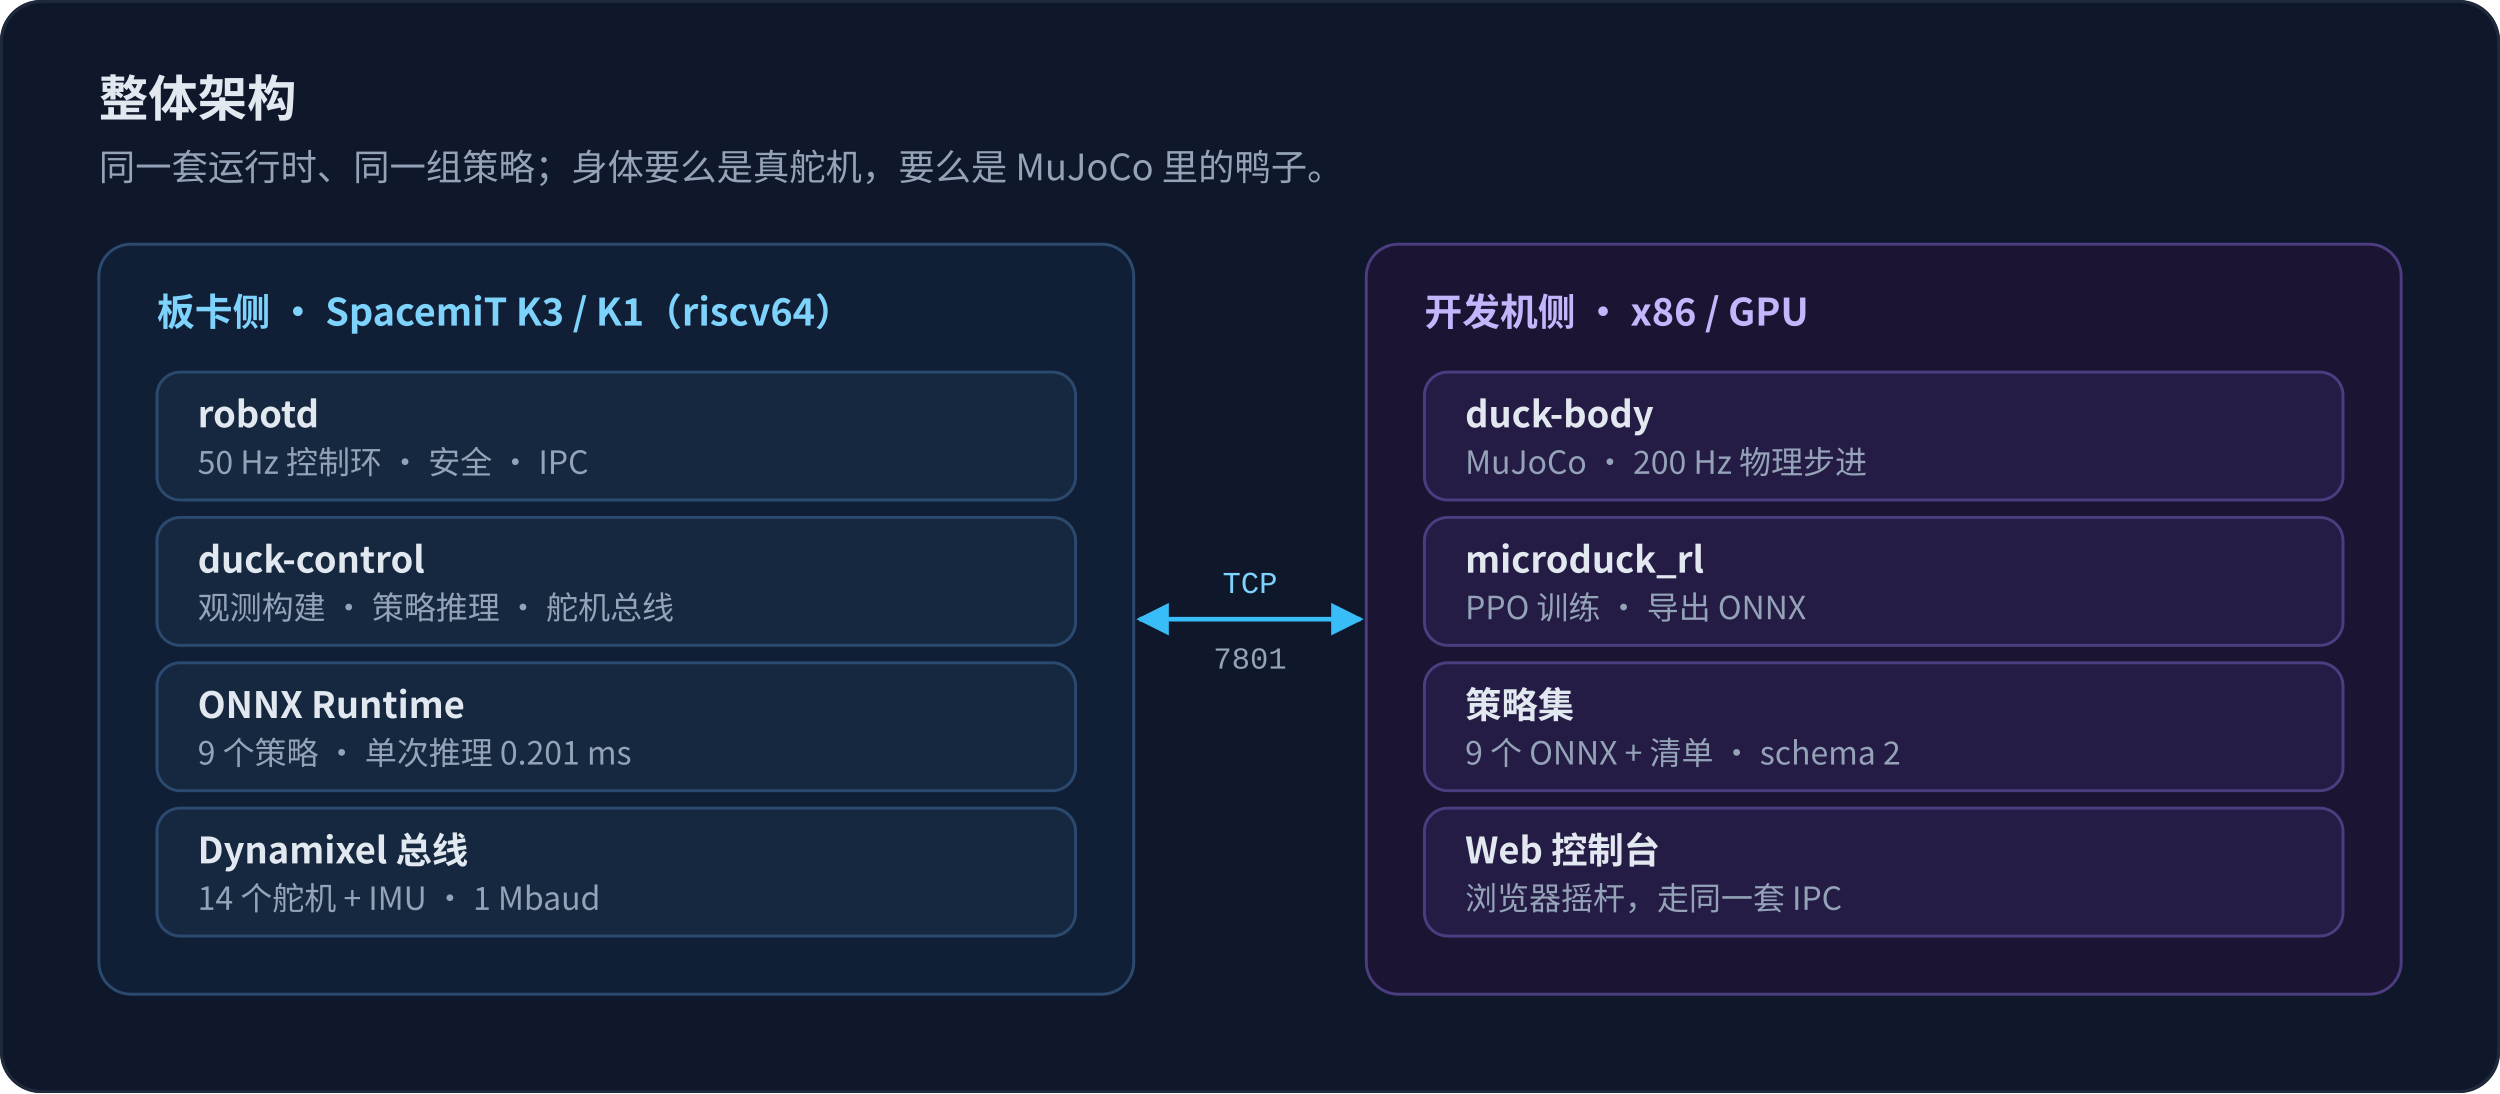
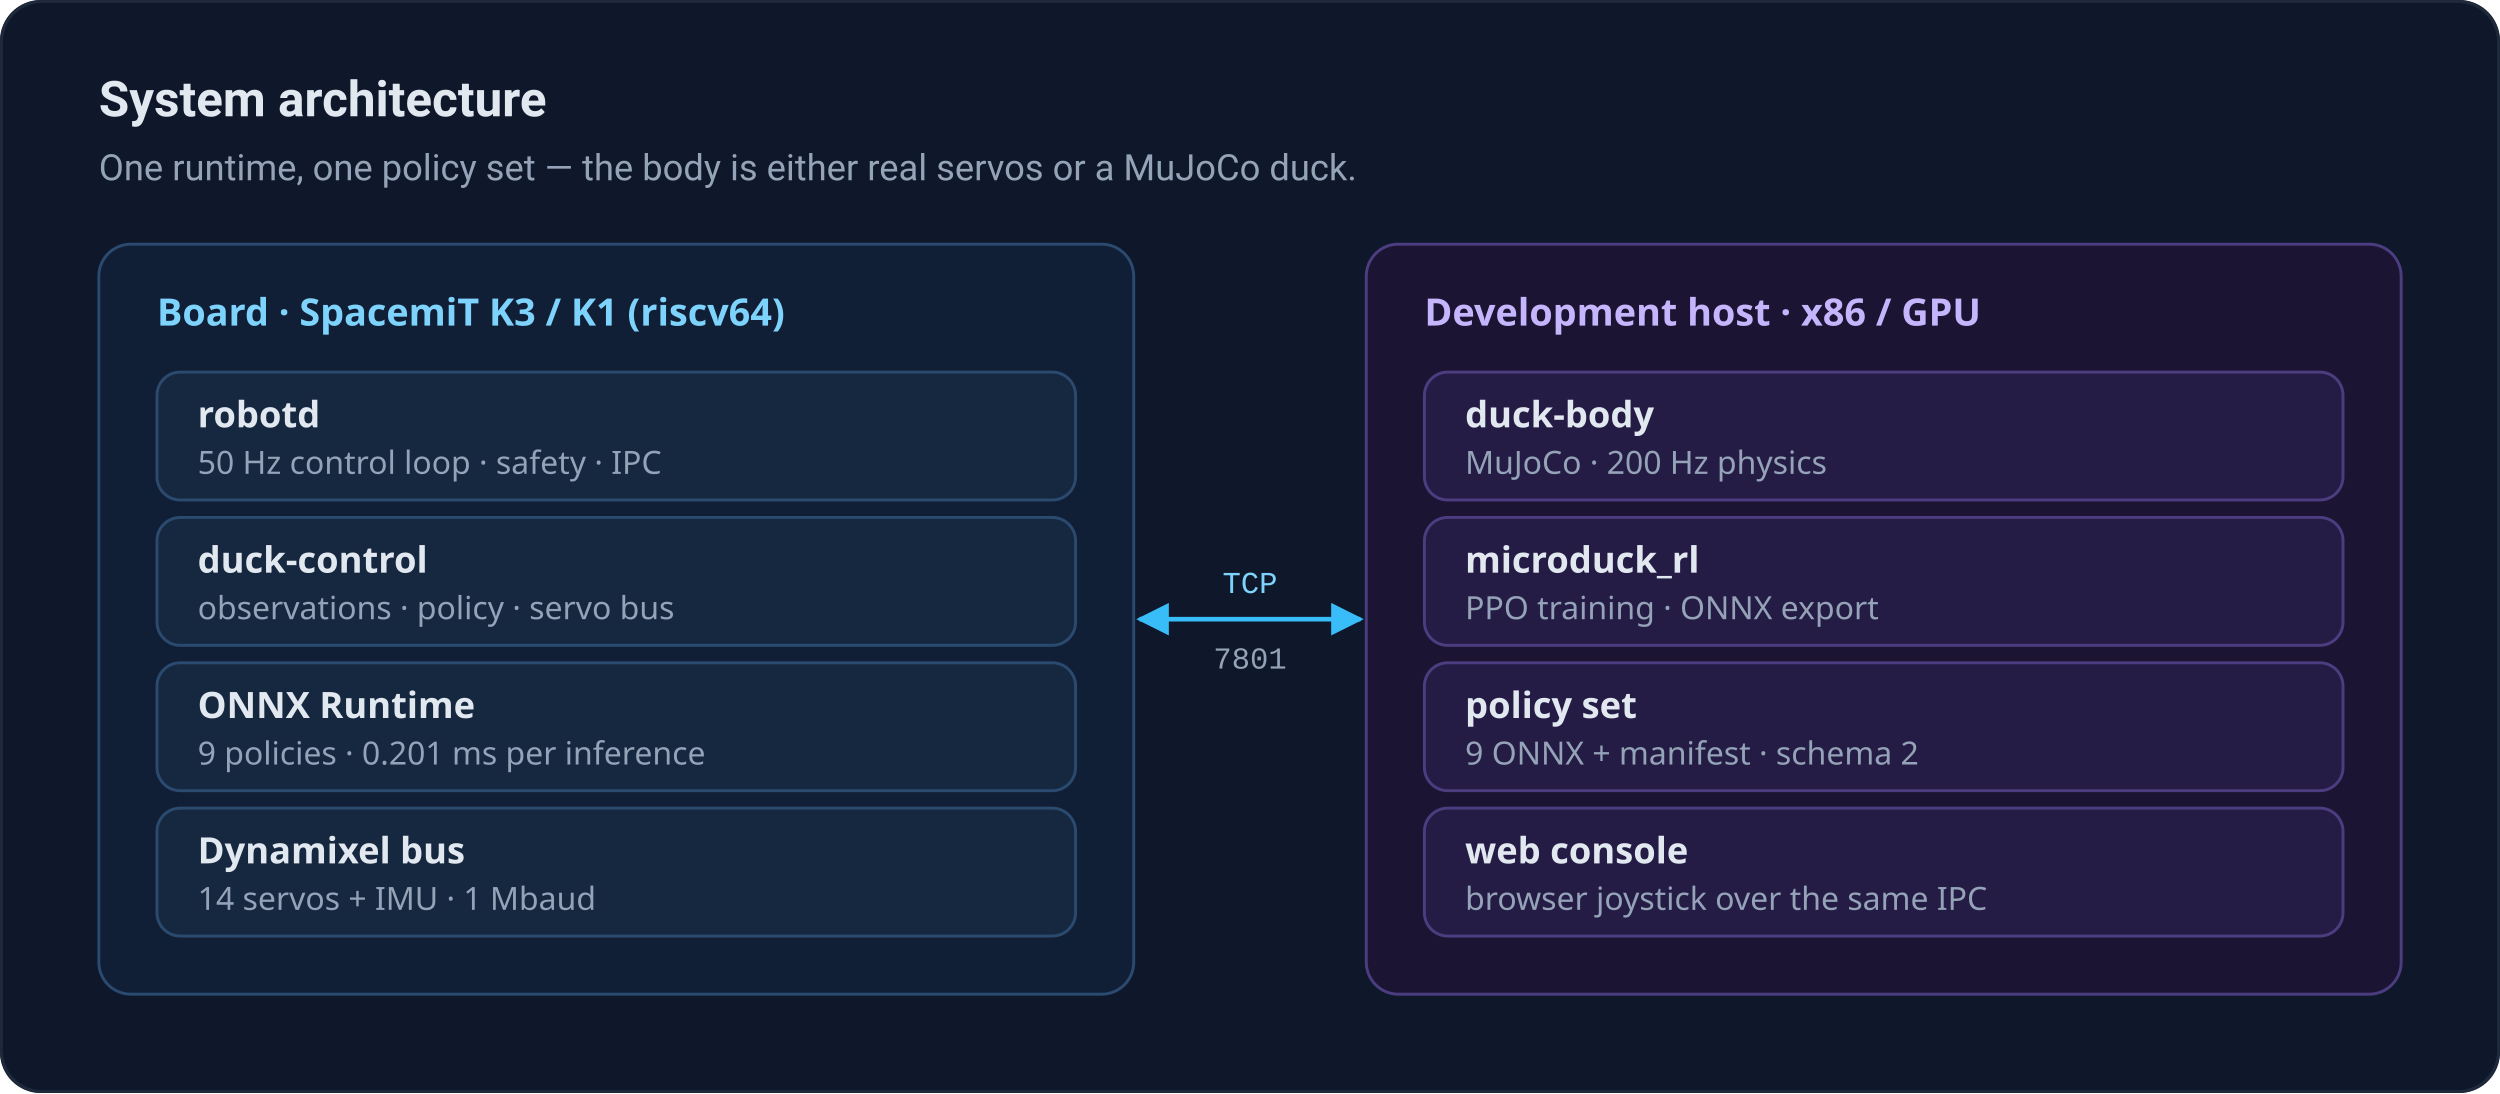
- <svg xmlns="http://www.w3.org/2000/svg" viewBox="0 0 860 376" width="860" height="376" role="img" aria-label="整体架构：板卡侧跑机器人运行时并驱动舵机总线，开发机侧跑 MuJoCo 仿真与训练，两者通过 TCP 7801 通信。">
+ <svg xmlns="http://www.w3.org/2000/svg" viewBox="0 0 860 376" width="860" height="376" role="img" aria-label="System architecture: the RISC-V board runs the robot runtime and drives the servo bus; the development host runs MuJoCo and training; the two speak over TCP 7801.">
  <defs>
    <marker id="arrow" viewBox="0 0 10 10" refX="9" refY="5" markerWidth="7" markerHeight="7" orient="auto-start-reverse">
      <path d="M 0 0 L 10 5 L 0 10 z" fill="#38bdf8" />
    </marker>
  </defs>
  <rect x="0" y="0" width="860" height="376" rx="14" fill="#0f172a" />
  <rect x="0.5" y="0.5" width="859" height="375" rx="14" fill="none" stroke="#1e293b" />
-   <text x="34" y="40" font-family="system-ui,-apple-system,'Segoe UI','PingFang SC','Hiragino Sans GB','Microsoft YaHei','Noto Sans CJK SC',sans-serif" font-size="17" font-weight="600" fill="#e2e8f0">整体架构</text>
-   <text x="34" y="62" font-family="system-ui,-apple-system,'Segoe UI','PingFang SC','Hiragino Sans GB','Microsoft YaHei','Noto Sans CJK SC',sans-serif" font-size="12.5" fill="#94a3b8">同一套运行时、同一组策略；身体要么是真舵机，要么是 MuJoCo 里的鸭子。</text>
+   <text x="34" y="40" font-family="ui-sans-serif,system-ui,-apple-system,'Segoe UI',Roboto,sans-serif" font-size="17" font-weight="600" fill="#e2e8f0">System architecture</text>
+   <text x="34" y="62" font-family="ui-sans-serif,system-ui,-apple-system,'Segoe UI',Roboto,sans-serif" font-size="12.5" fill="#94a3b8">One runtime, one policy set — the body is either real servos or a MuJoCo duck.</text>
  <rect x="34" y="84" width="356" height="258" rx="11" fill="#111f36" stroke="#2b4a6f" />
-   <text x="54" y="112" font-family="system-ui,-apple-system,'Segoe UI','PingFang SC','Hiragino Sans GB','Microsoft YaHei','Noto Sans CJK SC',sans-serif" font-size="13" font-weight="600" fill="#7dd3fc">板卡侧 · SpacemiT K3 / K1（riscv64）</text>
+   <text x="54" y="112" font-family="ui-sans-serif,system-ui,sans-serif" font-size="13" font-weight="600" fill="#7dd3fc">Board · SpacemiT K3 / K1 (riscv64)</text>
  <rect x="54" y="128" width="316" height="44" rx="8" fill="#16283f" stroke="#2b4a6f" />
-   <text x="68" y="147" font-family="system-ui,-apple-system,'Segoe UI','PingFang SC','Hiragino Sans GB','Microsoft YaHei','Noto Sans CJK SC',sans-serif" font-size="12.5" font-weight="600" fill="#e2e8f0">robotd</text>
-   <text x="68" y="163" font-family="system-ui,-apple-system,'Segoe UI','PingFang SC','Hiragino Sans GB','Microsoft YaHei','Noto Sans CJK SC',sans-serif" font-size="11" fill="#94a3b8">50 Hz 控制环 · 安全 · IPC</text>
+   <text x="68" y="147" font-family="ui-sans-serif,system-ui,sans-serif" font-size="12.5" font-weight="600" fill="#e2e8f0">robotd</text>
+   <text x="68" y="163" font-family="ui-sans-serif,system-ui,sans-serif" font-size="11" fill="#94a3b8">50 Hz control loop · safety · IPC</text>
  <rect x="54" y="178" width="316" height="44" rx="8" fill="#16283f" stroke="#2b4a6f" />
-   <text x="68" y="197" font-family="system-ui,-apple-system,'Segoe UI','PingFang SC','Hiragino Sans GB','Microsoft YaHei','Noto Sans CJK SC',sans-serif" font-size="12.5" font-weight="600" fill="#e2e8f0">duck-control</text>
-   <text x="68" y="213" font-family="system-ui,-apple-system,'Segoe UI','PingFang SC','Hiragino Sans GB','Microsoft YaHei','Noto Sans CJK SC',sans-serif" font-size="11" fill="#94a3b8">观测构建 · 策略推理 · 舵机总线</text>
+   <text x="68" y="197" font-family="ui-sans-serif,system-ui,sans-serif" font-size="12.5" font-weight="600" fill="#e2e8f0">duck-control</text>
+   <text x="68" y="213" font-family="ui-sans-serif,system-ui,sans-serif" font-size="11" fill="#94a3b8">observations · policy · servo bus</text>
  <rect x="54" y="228" width="316" height="44" rx="8" fill="#16283f" stroke="#2b4a6f" />
-   <text x="68" y="247" font-family="system-ui,-apple-system,'Segoe UI','PingFang SC','Hiragino Sans GB','Microsoft YaHei','Noto Sans CJK SC',sans-serif" font-size="12.5" font-weight="600" fill="#e2e8f0">ONNX Runtime</text>
-   <text x="68" y="263" font-family="system-ui,-apple-system,'Segoe UI','PingFang SC','Hiragino Sans GB','Microsoft YaHei','Noto Sans CJK SC',sans-serif" font-size="11" fill="#94a3b8">9 个策略 · 单次推理 0.201 ms</text>
+   <text x="68" y="247" font-family="ui-sans-serif,system-ui,sans-serif" font-size="12.5" font-weight="600" fill="#e2e8f0">ONNX Runtime</text>
+   <text x="68" y="263" font-family="ui-sans-serif,system-ui,sans-serif" font-size="11" fill="#94a3b8">9 policies · 0.201 ms per inference</text>
  <rect x="54" y="278" width="316" height="44" rx="8" fill="#16283f" stroke="#2b4a6f" />
-   <text x="68" y="297" font-family="system-ui,-apple-system,'Segoe UI','PingFang SC','Hiragino Sans GB','Microsoft YaHei','Noto Sans CJK SC',sans-serif" font-size="12.5" font-weight="600" fill="#e2e8f0">Dynamixel 总线</text>
-   <text x="68" y="313" font-family="system-ui,-apple-system,'Segoe UI','PingFang SC','Hiragino Sans GB','Microsoft YaHei','Noto Sans CJK SC',sans-serif" font-size="11" fill="#94a3b8">14 个舵机 + IMU · 1 Mbaud</text>
+   <text x="68" y="297" font-family="ui-sans-serif,system-ui,sans-serif" font-size="12.5" font-weight="600" fill="#e2e8f0">Dynamixel bus</text>
+   <text x="68" y="313" font-family="ui-sans-serif,system-ui,sans-serif" font-size="11" fill="#94a3b8">14 servos + IMU · 1 Mbaud</text>
  <rect x="470" y="84" width="356" height="258" rx="11" fill="#1b1533" stroke="#4c3d80" />
-   <text x="490" y="112" font-family="system-ui,-apple-system,'Segoe UI','PingFang SC','Hiragino Sans GB','Microsoft YaHei','Noto Sans CJK SC',sans-serif" font-size="13" font-weight="600" fill="#c4b5fd">开发机侧 · x86 / GPU</text>
+   <text x="490" y="112" font-family="ui-sans-serif,system-ui,sans-serif" font-size="13" font-weight="600" fill="#c4b5fd">Development host · x86 / GPU</text>
  <rect x="490" y="128" width="316" height="44" rx="8" fill="#251c45" stroke="#4c3d80" />
-   <text x="504" y="147" font-family="system-ui,-apple-system,'Segoe UI','PingFang SC','Hiragino Sans GB','Microsoft YaHei','Noto Sans CJK SC',sans-serif" font-size="12.5" font-weight="600" fill="#e2e8f0">duck-body</text>
-   <text x="504" y="163" font-family="system-ui,-apple-system,'Segoe UI','PingFang SC','Hiragino Sans GB','Microsoft YaHei','Noto Sans CJK SC',sans-serif" font-size="11" fill="#94a3b8">MuJoCo · 200 Hz 物理步进</text>
+   <text x="504" y="147" font-family="ui-sans-serif,system-ui,sans-serif" font-size="12.5" font-weight="600" fill="#e2e8f0">duck-body</text>
+   <text x="504" y="163" font-family="ui-sans-serif,system-ui,sans-serif" font-size="11" fill="#94a3b8">MuJoCo · 200 Hz physics</text>
  <rect x="490" y="178" width="316" height="44" rx="8" fill="#251c45" stroke="#4c3d80" />
-   <text x="504" y="197" font-family="system-ui,-apple-system,'Segoe UI','PingFang SC','Hiragino Sans GB','Microsoft YaHei','Noto Sans CJK SC',sans-serif" font-size="12.5" font-weight="600" fill="#e2e8f0">microduck_rl</text>
-   <text x="504" y="213" font-family="system-ui,-apple-system,'Segoe UI','PingFang SC','Hiragino Sans GB','Microsoft YaHei','Noto Sans CJK SC',sans-serif" font-size="11" fill="#94a3b8">PPO 训练 · 导出 ONNX</text>
+   <text x="504" y="197" font-family="ui-sans-serif,system-ui,sans-serif" font-size="12.5" font-weight="600" fill="#e2e8f0">microduck_rl</text>
+   <text x="504" y="213" font-family="ui-sans-serif,system-ui,sans-serif" font-size="11" fill="#94a3b8">PPO training · ONNX export</text>
  <rect x="490" y="228" width="316" height="44" rx="8" fill="#251c45" stroke="#4c3d80" />
-   <text x="504" y="247" font-family="system-ui,-apple-system,'Segoe UI','PingFang SC','Hiragino Sans GB','Microsoft YaHei','Noto Sans CJK SC',sans-serif" font-size="12.5" font-weight="600" fill="#e2e8f0">策略集</text>
-   <text x="504" y="263" font-family="system-ui,-apple-system,'Segoe UI','PingFang SC','Hiragino Sans GB','Microsoft YaHei','Noto Sans CJK SC',sans-serif" font-size="11" fill="#94a3b8">9 个 ONNX + 清单 · schema 2</text>
+   <text x="504" y="247" font-family="ui-sans-serif,system-ui,sans-serif" font-size="12.5" font-weight="600" fill="#e2e8f0">policy set</text>
+   <text x="504" y="263" font-family="ui-sans-serif,system-ui,sans-serif" font-size="11" fill="#94a3b8">9 ONNX + manifest · schema 2</text>
  <rect x="490" y="278" width="316" height="44" rx="8" fill="#251c45" stroke="#4c3d80" />
-   <text x="504" y="297" font-family="system-ui,-apple-system,'Segoe UI','PingFang SC','Hiragino Sans GB','Microsoft YaHei','Noto Sans CJK SC',sans-serif" font-size="12.5" font-weight="600" fill="#e2e8f0">Web 控制台</text>
-   <text x="504" y="313" font-family="system-ui,-apple-system,'Segoe UI','PingFang SC','Hiragino Sans GB','Microsoft YaHei','Noto Sans CJK SC',sans-serif" font-size="11" fill="#94a3b8">浏览器摇杆，走同一套 IPC</text>
+   <text x="504" y="297" font-family="ui-sans-serif,system-ui,sans-serif" font-size="12.5" font-weight="600" fill="#e2e8f0">web console</text>
+   <text x="504" y="313" font-family="ui-sans-serif,system-ui,sans-serif" font-size="11" fill="#94a3b8">browser joystick over the same IPC</text>
  <line x1="392" y1="213" x2="468" y2="213" stroke="#38bdf8" stroke-width="1.6" marker-end="url(#arrow)" marker-start="url(#arrow)" />
  <text x="430" y="204" text-anchor="middle" font-family="ui-monospace,SFMono-Regular,Menlo,Consolas,'Liberation Mono',monospace" font-size="10.5" fill="#7dd3fc">TCP</text>
  <text x="430" y="230" text-anchor="middle" font-family="ui-monospace,SFMono-Regular,Menlo,Consolas,'Liberation Mono',monospace" font-size="10.5" fill="#94a3b8">7801</text>
</svg>
